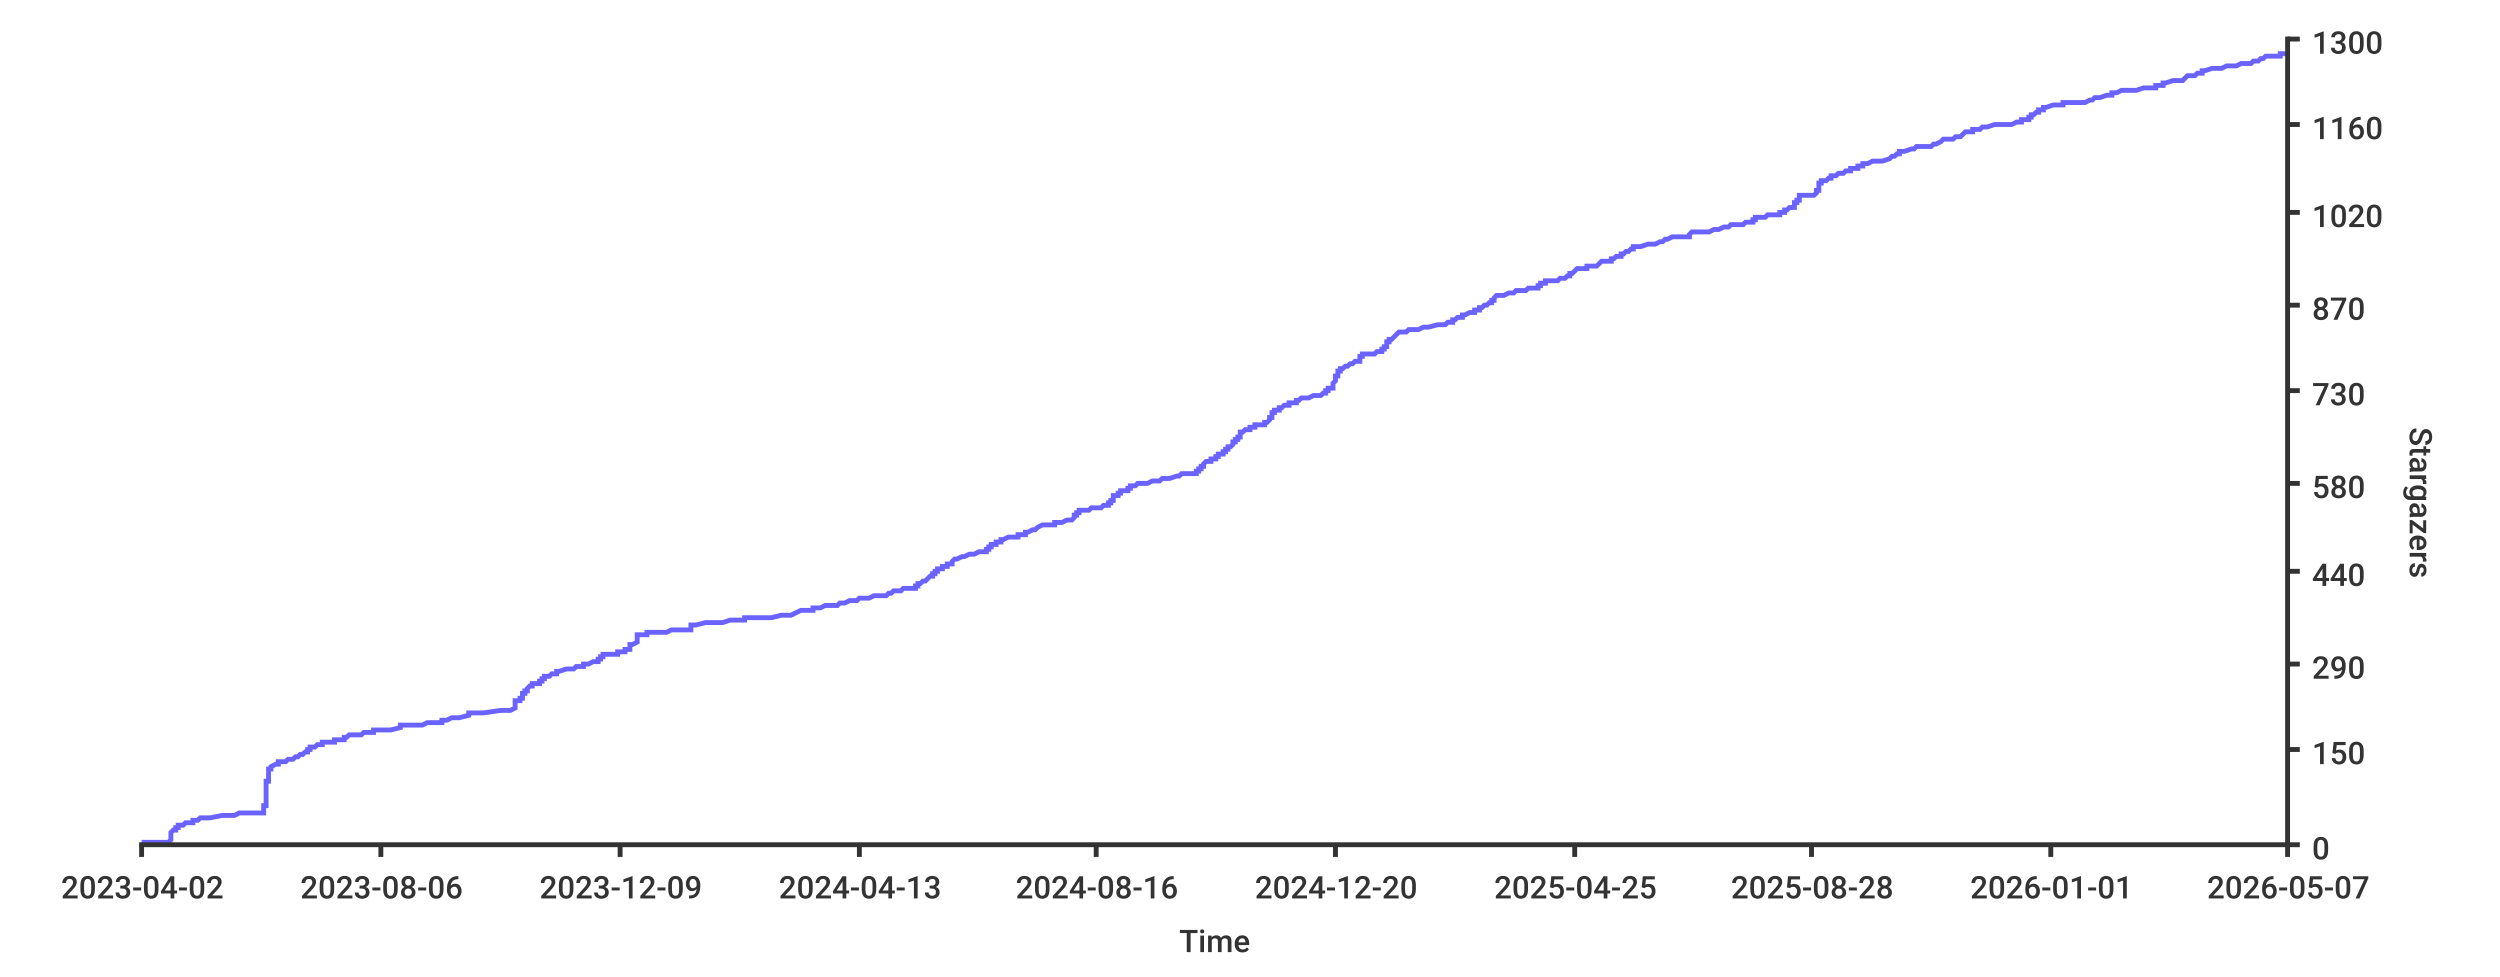
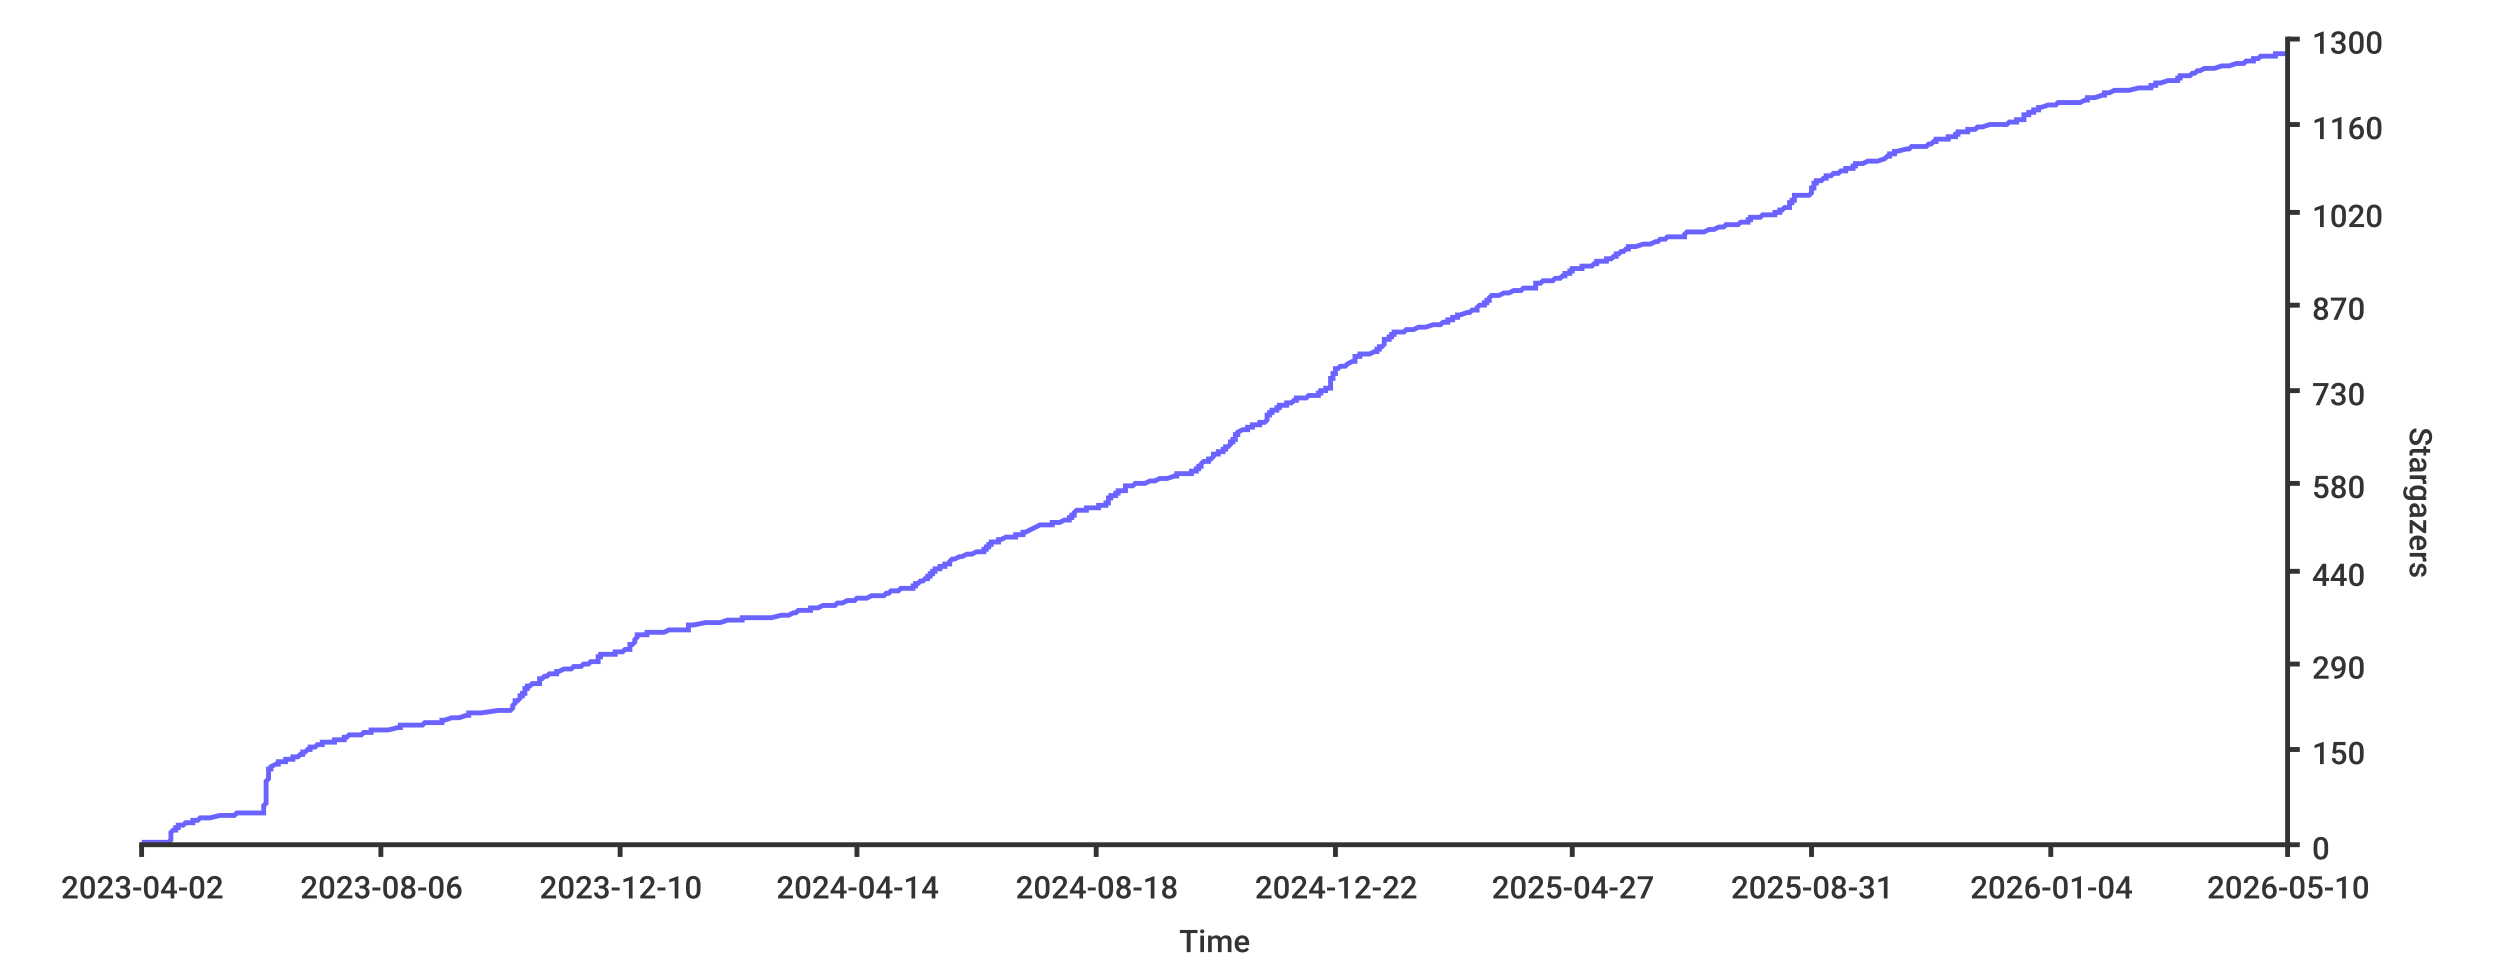
<svg xmlns="http://www.w3.org/2000/svg" width="1024px" height="400px">
  <style type="text/css">
path { fill: none; stroke: rgb(51,51,51); }
path.series { stroke: #6b63ff; }
rect.background { fill: rgb(255,255,255); stroke: none; }

text {
	stroke-width: 0;
	stroke: none;
	fill: rgba(51,51,51,1.0);
	font-size: 12.8px;
	font-family: 'Roboto Medium', sans-serif;
}
</style>
-   <rect class="background" rx="8" x="0" y="0" width="1024px" height="400px" />
-   <path d="M 58 345 L 60 345 L 69 345 L 70 344 L 70 344 L 70 344 L 70 344 L 70 343 L 70 343 L 70 343 L 70 343 L 70 342 L 70 342 L 70 342 L 70 342 L 70 341 L 70 341 L 70 341 L 70 341 L 71 340 L 71 340 L 71 340 L 72 340 L 72 339 L 72 339 L 72 339 L 73 339 L 73 338 L 74 338 L 74 338 L 75 338 L 76 337 L 79 337 L 79 337 L 79 337 L 79 336 L 79 336 L 80 336 L 81 336 L 82 335 L 83 335 L 85 335 L 86 335 L 91 334 L 92 334 L 94 334 L 96 334 L 98 333 L 107 333 L 107 333 L 108 333 L 108 332 L 108 332 L 108 332 L 108 332 L 108 331 L 108 331 L 108 331 L 108 331 L 108 330 L 108 330 L 108 330 L 109 330 L 109 329 L 109 329 L 109 329 L 109 328 L 109 328 L 109 328 L 109 328 L 109 327 L 109 327 L 109 327 L 109 327 L 109 326 L 109 326 L 109 326 L 109 326 L 109 325 L 109 325 L 109 325 L 109 325 L 109 324 L 109 324 L 109 324 L 109 324 L 109 323 L 109 323 L 109 323 L 109 323 L 109 322 L 109 322 L 109 322 L 109 322 L 109 321 L 109 321 L 109 321 L 109 321 L 109 320 L 110 320 L 110 320 L 110 320 L 110 319 L 110 319 L 110 319 L 110 319 L 110 318 L 110 318 L 110 318 L 110 318 L 110 317 L 110 317 L 110 317 L 110 317 L 110 316 L 110 316 L 110 316 L 110 316 L 110 315 L 110 315 L 110 315 L 111 315 L 111 314 L 111 314 L 111 314 L 111 314 L 113 313 L 114 313 L 114 313 L 114 313 L 114 312 L 116 312 L 117 312 L 118 311 L 119 311 L 119 311 L 120 311 L 121 310 L 121 310 L 122 310 L 122 310 L 123 309 L 124 309 L 124 309 L 124 309 L 125 308 L 125 308 L 125 308 L 126 308 L 126 307 L 126 307 L 127 307 L 127 307 L 127 306 L 127 306 L 128 306 L 129 306 L 130 305 L 131 305 L 131 305 L 132 305 L 132 304 L 132 304 L 133 304 L 137 304 L 137 303 L 138 303 L 141 303 L 141 303 L 141 302 L 141 302 L 142 302 L 142 302 L 143 301 L 144 301 L 144 301 L 148 301 L 149 300 L 150 300 L 152 300 L 153 300 L 153 299 L 153 299 L 156 299 L 160 299 L 164 298 L 164 298 L 164 298 L 164 298 L 164 297 L 170 297 L 173 297 L 173 297 L 175 296 L 176 296 L 181 296 L 181 295 L 182 295 L 182 295 L 183 295 L 185 294 L 186 294 L 187 294 L 188 294 L 192 293 L 192 293 L 192 293 L 192 293 L 192 292 L 193 292 L 194 292 L 198 292 L 205 291 L 208 291 L 209 291 L 209 291 L 211 290 L 211 290 L 211 290 L 211 290 L 211 289 L 211 289 L 211 289 L 211 289 L 211 288 L 211 288 L 211 288 L 211 288 L 211 287 L 211 287 L 212 287 L 213 287 L 213 286 L 213 286 L 213 286 L 214 286 L 214 285 L 214 285 L 214 285 L 214 285 L 214 284 L 214 284 L 215 284 L 215 284 L 215 283 L 215 283 L 215 283 L 216 283 L 216 282 L 216 282 L 216 282 L 216 282 L 217 281 L 217 281 L 217 281 L 218 281 L 218 280 L 219 280 L 220 280 L 221 280 L 221 279 L 221 279 L 222 279 L 222 278 L 222 278 L 222 278 L 223 278 L 223 277 L 224 277 L 224 277 L 225 277 L 226 276 L 227 276 L 227 276 L 228 276 L 228 275 L 229 275 L 229 275 L 229 275 L 232 274 L 232 274 L 233 274 L 235 274 L 236 273 L 238 273 L 239 273 L 239 273 L 239 272 L 240 272 L 240 272 L 241 272 L 243 271 L 244 271 L 244 271 L 245 271 L 245 270 L 245 270 L 245 270 L 246 270 L 246 269 L 246 269 L 247 269 L 247 269 L 247 268 L 247 268 L 250 268 L 253 268 L 253 267 L 253 267 L 255 267 L 256 267 L 256 266 L 257 266 L 257 266 L 258 266 L 258 265 L 258 265 L 258 265 L 258 265 L 258 264 L 259 264 L 259 264 L 259 264 L 261 263 L 261 263 L 261 263 L 261 262 L 261 262 L 261 262 L 261 262 L 261 261 L 261 261 L 261 261 L 261 261 L 261 260 L 261 260 L 264 260 L 265 260 L 265 259 L 266 259 L 272 259 L 273 259 L 275 258 L 276 258 L 281 258 L 283 258 L 283 257 L 283 257 L 283 257 L 283 257 L 283 256 L 283 256 L 284 256 L 285 256 L 289 255 L 291 255 L 292 255 L 296 255 L 299 254 L 301 254 L 302 254 L 305 254 L 305 253 L 311 253 L 316 253 L 316 253 L 320 252 L 321 252 L 324 252 L 324 252 L 326 251 L 326 251 L 326 251 L 326 251 L 328 250 L 329 250 L 331 250 L 333 250 L 333 249 L 334 249 L 334 249 L 336 249 L 338 248 L 338 248 L 341 248 L 343 248 L 344 247 L 345 247 L 345 247 L 346 247 L 348 246 L 349 246 L 351 246 L 352 245 L 352 245 L 355 245 L 356 245 L 358 244 L 360 244 L 360 244 L 363 244 L 364 243 L 364 243 L 365 243 L 365 243 L 366 242 L 366 242 L 368 242 L 369 242 L 370 241 L 370 241 L 370 241 L 375 241 L 375 240 L 375 240 L 376 240 L 376 240 L 376 239 L 376 239 L 377 239 L 377 239 L 378 238 L 378 238 L 379 238 L 379 238 L 380 237 L 380 237 L 380 237 L 380 237 L 381 236 L 381 236 L 381 236 L 382 236 L 382 235 L 382 235 L 382 235 L 383 235 L 383 234 L 383 234 L 384 234 L 384 234 L 384 233 L 385 233 L 386 233 L 386 233 L 386 232 L 387 232 L 388 232 L 388 232 L 388 231 L 390 231 L 390 231 L 390 231 L 390 230 L 390 230 L 390 230 L 391 229 L 391 229 L 391 229 L 392 229 L 394 228 L 394 228 L 395 228 L 395 228 L 397 227 L 398 227 L 398 227 L 399 227 L 401 226 L 402 226 L 404 226 L 404 226 L 404 225 L 404 225 L 404 225 L 405 225 L 405 224 L 405 224 L 406 224 L 406 224 L 406 223 L 406 223 L 407 223 L 408 223 L 408 222 L 408 222 L 408 222 L 410 222 L 410 221 L 410 221 L 411 221 L 411 221 L 413 220 L 417 220 L 417 220 L 417 220 L 417 219 L 418 219 L 420 219 L 420 219 L 420 218 L 420 218 L 420 218 L 421 218 L 423 217 L 424 217 L 424 217 L 424 217 L 425 216 L 425 216 L 425 216 L 425 216 L 427 215 L 429 215 L 429 215 L 432 215 L 432 214 L 432 214 L 434 214 L 435 214 L 437 213 L 438 213 L 439 213 L 440 212 L 440 212 L 440 212 L 440 212 L 440 211 L 440 211 L 441 211 L 441 211 L 441 210 L 442 210 L 442 210 L 442 210 L 442 209 L 443 209 L 443 209 L 446 209 L 447 208 L 450 208 L 451 208 L 451 208 L 452 207 L 452 207 L 454 207 L 454 207 L 454 206 L 455 206 L 455 206 L 455 206 L 455 205 L 455 205 L 456 205 L 456 205 L 456 204 L 456 204 L 456 204 L 456 204 L 456 203 L 457 203 L 457 203 L 458 203 L 458 202 L 459 202 L 459 202 L 459 202 L 459 201 L 460 201 L 462 201 L 462 201 L 462 200 L 462 200 L 462 200 L 463 200 L 463 199 L 463 199 L 464 199 L 465 199 L 466 198 L 468 198 L 469 198 L 470 198 L 472 197 L 474 197 L 475 197 L 476 196 L 479 196 L 479 196 L 479 196 L 482 195 L 483 195 L 483 195 L 483 195 L 484 194 L 489 194 L 489 194 L 490 194 L 490 193 L 490 193 L 491 193 L 491 193 L 491 192 L 492 192 L 492 192 L 492 192 L 492 191 L 493 191 L 493 191 L 493 191 L 493 190 L 493 190 L 493 190 L 493 190 L 494 189 L 495 189 L 496 189 L 496 189 L 496 188 L 497 188 L 497 188 L 498 188 L 498 187 L 498 187 L 498 187 L 499 187 L 499 186 L 500 186 L 500 186 L 501 186 L 501 185 L 501 185 L 502 185 L 502 185 L 502 184 L 502 184 L 502 184 L 503 184 L 503 183 L 503 183 L 504 183 L 504 183 L 505 182 L 505 182 L 505 182 L 505 182 L 505 181 L 506 181 L 506 181 L 506 181 L 506 180 L 507 180 L 507 180 L 507 179 L 507 179 L 508 179 L 508 179 L 508 178 L 508 178 L 508 178 L 508 178 L 508 177 L 508 177 L 509 177 L 509 177 L 510 176 L 511 176 L 512 176 L 512 176 L 512 175 L 512 175 L 513 175 L 514 175 L 514 174 L 515 174 L 516 174 L 518 174 L 518 173 L 519 173 L 519 173 L 519 173 L 520 172 L 520 172 L 520 172 L 520 172 L 520 171 L 520 171 L 521 171 L 521 171 L 521 170 L 521 170 L 521 170 L 521 170 L 521 169 L 522 169 L 522 169 L 522 169 L 522 168 L 523 168 L 524 168 L 524 168 L 524 167 L 524 167 L 525 167 L 525 167 L 526 166 L 528 166 L 528 166 L 528 166 L 528 165 L 528 165 L 530 165 L 531 165 L 531 164 L 532 164 L 532 164 L 533 163 L 533 163 L 533 163 L 536 163 L 538 162 L 540 162 L 541 162 L 541 162 L 542 161 L 543 161 L 543 161 L 543 161 L 543 160 L 543 160 L 544 160 L 544 160 L 544 159 L 545 159 L 546 159 L 546 159 L 546 158 L 546 158 L 546 158 L 546 158 L 546 157 L 546 157 L 546 157 L 546 157 L 547 156 L 547 156 L 547 156 L 547 156 L 547 155 L 547 155 L 547 155 L 547 155 L 547 154 L 547 154 L 547 154 L 548 154 L 548 153 L 548 153 L 548 153 L 548 153 L 548 152 L 549 152 L 549 152 L 549 152 L 549 151 L 549 151 L 549 151 L 550 151 L 551 150 L 552 150 L 552 150 L 552 150 L 553 149 L 553 149 L 553 149 L 554 149 L 555 148 L 556 148 L 557 148 L 557 148 L 557 147 L 557 147 L 557 147 L 557 146 L 557 146 L 558 146 L 558 146 L 558 145 L 561 145 L 562 145 L 563 145 L 564 144 L 565 144 L 566 144 L 566 144 L 566 143 L 566 143 L 566 143 L 567 143 L 567 142 L 567 142 L 568 142 L 568 142 L 568 141 L 568 141 L 568 141 L 568 141 L 568 140 L 569 140 L 569 140 L 569 140 L 569 139 L 569 139 L 570 139 L 570 139 L 571 138 L 571 138 L 571 138 L 571 138 L 572 137 L 572 137 L 572 137 L 572 137 L 573 136 L 573 136 L 574 136 L 576 136 L 577 135 L 579 135 L 580 135 L 581 135 L 583 134 L 583 134 L 584 134 L 585 134 L 589 133 L 589 133 L 590 133 L 592 133 L 593 132 L 593 132 L 593 132 L 595 132 L 595 131 L 596 131 L 596 131 L 597 130 L 598 130 L 599 130 L 599 130 L 599 129 L 599 129 L 599 129 L 600 129 L 602 128 L 603 128 L 603 128 L 604 128 L 604 127 L 605 127 L 606 127 L 606 127 L 606 126 L 607 126 L 607 126 L 607 126 L 608 125 L 608 125 L 609 125 L 609 125 L 610 124 L 610 124 L 610 124 L 611 124 L 611 123 L 611 123 L 612 123 L 612 123 L 612 122 L 612 122 L 612 122 L 612 122 L 613 121 L 614 121 L 615 121 L 616 121 L 618 120 L 618 120 L 619 120 L 620 120 L 621 119 L 623 119 L 624 119 L 625 119 L 626 118 L 626 118 L 629 118 L 630 118 L 630 117 L 630 117 L 631 117 L 631 117 L 631 116 L 632 116 L 632 116 L 633 116 L 633 115 L 634 115 L 634 115 L 638 115 L 639 114 L 639 114 L 641 114 L 642 113 L 642 113 L 642 113 L 643 113 L 643 112 L 643 112 L 644 112 L 644 112 L 645 111 L 645 111 L 645 111 L 645 111 L 646 110 L 646 110 L 647 110 L 650 110 L 650 109 L 653 109 L 654 109 L 654 109 L 655 108 L 655 108 L 655 108 L 655 108 L 656 107 L 658 107 L 659 107 L 660 107 L 660 106 L 660 106 L 660 106 L 661 106 L 662 105 L 664 105 L 664 105 L 664 105 L 664 104 L 665 104 L 665 104 L 665 104 L 666 103 L 666 103 L 666 103 L 667 103 L 668 102 L 669 102 L 669 102 L 669 102 L 669 101 L 669 101 L 670 101 L 672 101 L 675 100 L 675 100 L 678 100 L 678 100 L 680 99 L 680 99 L 681 99 L 681 99 L 682 98 L 682 98 L 683 98 L 685 97 L 686 97 L 688 97 L 692 97 L 692 96 L 692 96 L 692 96 L 692 96 L 693 95 L 694 95 L 694 95 L 700 95 L 702 94 L 702 94 L 703 94 L 704 94 L 706 93 L 708 93 L 708 93 L 708 93 L 709 92 L 710 92 L 714 92 L 714 92 L 715 91 L 716 91 L 718 91 L 718 91 L 718 90 L 719 90 L 719 90 L 719 90 L 719 89 L 721 89 L 723 89 L 723 89 L 724 88 L 725 88 L 728 88 L 729 88 L 729 87 L 731 87 L 731 87 L 731 87 L 731 86 L 731 86 L 732 86 L 732 86 L 733 85 L 734 85 L 734 85 L 735 85 L 735 84 L 735 84 L 735 84 L 735 84 L 735 83 L 735 83 L 736 83 L 736 83 L 736 82 L 736 82 L 736 82 L 737 82 L 737 81 L 737 81 L 737 81 L 737 80 L 738 80 L 742 80 L 743 80 L 744 79 L 744 79 L 744 79 L 744 79 L 744 78 L 744 78 L 745 78 L 745 78 L 745 77 L 745 77 L 745 77 L 745 77 L 745 76 L 745 76 L 745 76 L 745 76 L 745 75 L 745 75 L 746 75 L 746 75 L 746 74 L 747 74 L 747 74 L 748 74 L 749 73 L 750 73 L 750 73 L 750 73 L 750 72 L 752 72 L 752 72 L 752 72 L 753 71 L 754 71 L 755 71 L 755 71 L 756 70 L 756 70 L 756 70 L 758 70 L 758 69 L 759 69 L 760 69 L 761 69 L 761 68 L 761 68 L 762 68 L 763 68 L 763 67 L 764 67 L 764 67 L 765 67 L 767 66 L 770 66 L 770 66 L 771 66 L 774 65 L 774 65 L 774 65 L 775 64 L 775 64 L 775 64 L 776 64 L 777 63 L 778 63 L 778 63 L 778 63 L 778 62 L 779 62 L 779 62 L 780 62 L 783 61 L 783 61 L 784 61 L 784 61 L 785 60 L 786 60 L 791 60 L 791 60 L 792 59 L 792 59 L 792 59 L 793 59 L 795 58 L 795 58 L 795 58 L 795 58 L 796 57 L 796 57 L 798 57 L 800 57 L 801 56 L 803 56 L 803 56 L 803 56 L 804 55 L 804 55 L 804 55 L 804 55 L 805 54 L 806 54 L 806 54 L 808 54 L 808 53 L 808 53 L 809 53 L 811 53 L 812 52 L 813 52 L 813 52 L 814 52 L 817 51 L 820 51 L 823 51 L 824 51 L 826 50 L 827 50 L 827 50 L 828 50 L 828 49 L 830 49 L 830 49 L 831 49 L 831 48 L 831 48 L 832 48 L 832 47 L 833 47 L 833 47 L 833 47 L 834 46 L 834 46 L 835 46 L 835 46 L 835 45 L 836 45 L 836 45 L 837 45 L 837 44 L 837 44 L 838 44 L 838 44 L 841 43 L 842 43 L 842 43 L 845 43 L 845 42 L 847 42 L 853 42 L 854 42 L 856 41 L 857 41 L 857 41 L 857 41 L 858 40 L 859 40 L 860 40 L 860 40 L 863 39 L 864 39 L 864 39 L 865 39 L 865 38 L 865 38 L 866 38 L 867 38 L 869 37 L 869 37 L 869 37 L 875 37 L 878 36 L 878 36 L 881 36 L 883 36 L 883 35 L 884 35 L 885 35 L 886 35 L 886 34 L 886 34 L 887 34 L 887 34 L 890 33 L 893 33 L 893 33 L 894 33 L 895 32 L 895 32 L 895 32 L 896 31 L 896 31 L 898 31 L 899 31 L 900 30 L 901 30 L 902 30 L 902 30 L 902 29 L 903 29 L 903 29 L 903 29 L 906 28 L 907 28 L 909 28 L 910 28 L 912 27 L 912 27 L 914 27 L 916 27 L 918 26 L 920 26 L 921 26 L 922 26 L 923 25 L 924 25 L 924 25 L 925 25 L 926 24 L 926 24 L 926 24 L 927 24 L 928 23 L 933 23 L 934 23 L 934 23 L 934 22 L 937 22" stroke-width="2" class="series" />
+   <rect y="0" width="1024px" height="400px" class="background" rx="8" x="0" />
+   <path d="M 58 345 L 60 345 L 69 345 L 70 344 L 70 344 L 70 344 L 70 344 L 70 343 L 70 343 L 70 343 L 70 343 L 70 342 L 70 342 L 70 342 L 70 342 L 70 341 L 70 341 L 70 341 L 70 341 L 71 340 L 71 340 L 71 340 L 72 340 L 72 339 L 72 339 L 72 339 L 73 339 L 73 338 L 74 338 L 74 338 L 75 338 L 76 337 L 79 337 L 79 337 L 79 337 L 79 336 L 79 336 L 80 336 L 81 336 L 82 335 L 83 335 L 85 335 L 86 335 L 90 334 L 92 334 L 94 334 L 96 334 L 97 333 L 107 333 L 107 333 L 108 333 L 108 332 L 108 332 L 108 332 L 108 332 L 108 331 L 108 331 L 108 331 L 108 331 L 108 330 L 108 330 L 108 330 L 108 330 L 109 329 L 109 329 L 109 329 L 109 328 L 109 328 L 109 328 L 109 328 L 109 327 L 109 327 L 109 327 L 109 327 L 109 326 L 109 326 L 109 326 L 109 326 L 109 325 L 109 325 L 109 325 L 109 325 L 109 324 L 109 324 L 109 324 L 109 324 L 109 323 L 109 323 L 109 323 L 109 323 L 109 322 L 109 322 L 109 322 L 109 322 L 109 321 L 109 321 L 109 321 L 109 321 L 109 320 L 109 320 L 109 320 L 109 320 L 110 319 L 110 319 L 110 319 L 110 319 L 110 318 L 110 318 L 110 318 L 110 318 L 110 317 L 110 317 L 110 317 L 110 317 L 110 316 L 110 316 L 110 316 L 110 316 L 110 315 L 110 315 L 110 315 L 111 315 L 111 314 L 111 314 L 111 314 L 111 314 L 113 313 L 113 313 L 113 313 L 114 313 L 114 312 L 116 312 L 117 312 L 117 311 L 119 311 L 119 311 L 120 311 L 120 310 L 121 310 L 122 310 L 122 310 L 123 309 L 123 309 L 124 309 L 124 309 L 124 308 L 124 308 L 125 308 L 125 308 L 126 307 L 126 307 L 126 307 L 127 307 L 127 306 L 127 306 L 128 306 L 129 306 L 130 305 L 131 305 L 131 305 L 132 305 L 132 304 L 132 304 L 133 304 L 137 304 L 137 303 L 137 303 L 141 303 L 141 303 L 141 302 L 141 302 L 141 302 L 142 302 L 143 301 L 144 301 L 144 301 L 148 301 L 149 300 L 150 300 L 151 300 L 152 300 L 152 299 L 153 299 L 156 299 L 159 299 L 163 298 L 164 298 L 164 298 L 164 298 L 164 297 L 170 297 L 172 297 L 173 297 L 174 296 L 175 296 L 181 296 L 181 295 L 181 295 L 182 295 L 182 295 L 185 294 L 186 294 L 187 294 L 188 294 L 191 293 L 191 293 L 192 293 L 192 293 L 192 292 L 192 292 L 194 292 L 197 292 L 204 291 L 207 291 L 209 291 L 209 291 L 210 290 L 210 290 L 210 290 L 210 290 L 210 289 L 210 289 L 210 289 L 210 289 L 211 288 L 211 288 L 211 288 L 211 288 L 211 287 L 211 287 L 211 287 L 212 287 L 213 286 L 213 286 L 213 286 L 213 286 L 213 285 L 214 285 L 214 285 L 214 285 L 214 284 L 214 284 L 214 284 L 215 284 L 215 283 L 215 283 L 215 283 L 215 283 L 215 282 L 216 282 L 216 282 L 216 282 L 216 281 L 217 281 L 217 281 L 217 281 L 218 280 L 218 280 L 219 280 L 221 280 L 221 279 L 221 279 L 221 279 L 221 278 L 221 278 L 221 278 L 222 278 L 223 277 L 224 277 L 224 277 L 224 277 L 225 276 L 226 276 L 226 276 L 228 276 L 228 275 L 228 275 L 229 275 L 229 275 L 231 274 L 232 274 L 232 274 L 234 274 L 235 273 L 237 273 L 238 273 L 238 273 L 239 272 L 239 272 L 239 272 L 241 272 L 242 271 L 243 271 L 243 271 L 245 271 L 245 270 L 245 270 L 245 270 L 245 270 L 245 269 L 245 269 L 246 269 L 246 269 L 246 268 L 247 268 L 249 268 L 252 268 L 252 267 L 252 267 L 254 267 L 255 267 L 256 266 L 256 266 L 257 266 L 258 266 L 258 265 L 258 265 L 258 265 L 258 265 L 258 264 L 258 264 L 258 264 L 259 264 L 260 263 L 260 263 L 260 263 L 260 262 L 260 262 L 260 262 L 260 262 L 261 261 L 261 261 L 261 261 L 261 261 L 261 260 L 261 260 L 263 260 L 265 260 L 265 259 L 265 259 L 271 259 L 272 259 L 274 258 L 276 258 L 281 258 L 282 258 L 282 257 L 282 257 L 282 257 L 282 257 L 282 256 L 282 256 L 283 256 L 284 256 L 289 255 L 290 255 L 292 255 L 295 255 L 298 254 L 300 254 L 302 254 L 304 254 L 304 253 L 310 253 L 316 253 L 316 253 L 320 252 L 320 252 L 323 252 L 323 252 L 325 251 L 325 251 L 326 251 L 326 251 L 327 250 L 328 250 L 330 250 L 332 250 L 332 249 L 333 249 L 333 249 L 335 249 L 337 248 L 338 248 L 340 248 L 342 248 L 343 247 L 344 247 L 344 247 L 345 247 L 347 246 L 348 246 L 350 246 L 351 245 L 351 245 L 354 245 L 355 245 L 357 244 L 359 244 L 359 244 L 362 244 L 363 243 L 363 243 L 364 243 L 364 243 L 365 242 L 365 242 L 367 242 L 368 242 L 369 241 L 369 241 L 369 241 L 374 241 L 374 240 L 374 240 L 375 240 L 375 240 L 375 239 L 375 239 L 376 239 L 376 239 L 377 238 L 377 238 L 378 238 L 378 238 L 379 237 L 379 237 L 379 237 L 380 237 L 380 236 L 380 236 L 380 236 L 381 236 L 381 235 L 381 235 L 381 235 L 382 235 L 382 234 L 382 234 L 383 234 L 383 234 L 383 233 L 384 233 L 385 233 L 385 233 L 385 232 L 386 232 L 387 232 L 387 232 L 387 231 L 389 231 L 389 231 L 389 231 L 389 230 L 389 230 L 389 230 L 390 229 L 390 229 L 390 229 L 391 229 L 393 228 L 393 228 L 394 228 L 394 228 L 396 227 L 397 227 L 397 227 L 398 227 L 400 226 L 401 226 L 403 226 L 403 226 L 403 225 L 403 225 L 403 225 L 404 225 L 404 224 L 404 224 L 405 224 L 405 224 L 405 223 L 405 223 L 406 223 L 406 223 L 406 222 L 407 222 L 407 222 L 409 222 L 409 221 L 409 221 L 410 221 L 410 221 L 412 220 L 416 220 L 416 220 L 416 220 L 416 219 L 417 219 L 419 219 L 419 219 L 419 218 L 419 218 L 419 218 L 420 218 L 422 217 L 422 217 L 422 217 L 422 217 L 424 216 L 424 216 L 424 216 L 424 216 L 426 215 L 428 215 L 428 215 L 431 215 L 431 214 L 431 214 L 433 214 L 434 214 L 436 213 L 437 213 L 438 213 L 438 212 L 438 212 L 439 212 L 439 212 L 439 211 L 439 211 L 440 211 L 440 211 L 440 210 L 440 210 L 440 210 L 440 210 L 441 209 L 442 209 L 442 209 L 445 209 L 445 208 L 448 208 L 450 208 L 450 208 L 450 207 L 451 207 L 453 207 L 453 207 L 453 206 L 454 206 L 454 206 L 454 206 L 454 205 L 454 205 L 454 205 L 454 205 L 454 204 L 454 204 L 455 204 L 455 204 L 455 203 L 456 203 L 456 203 L 457 203 L 457 202 L 458 202 L 458 202 L 458 202 L 458 201 L 459 201 L 461 201 L 461 201 L 461 200 L 461 200 L 461 200 L 461 200 L 461 199 L 462 199 L 462 199 L 464 199 L 465 198 L 467 198 L 468 198 L 469 198 L 471 197 L 473 197 L 473 197 L 475 196 L 477 196 L 477 196 L 478 196 L 481 195 L 481 195 L 482 195 L 482 195 L 482 194 L 488 194 L 488 194 L 488 194 L 488 193 L 489 193 L 489 193 L 490 193 L 490 192 L 490 192 L 491 192 L 491 192 L 491 191 L 492 191 L 492 191 L 492 191 L 492 190 L 492 190 L 492 190 L 492 190 L 493 189 L 494 189 L 495 189 L 495 189 L 495 188 L 495 188 L 496 188 L 496 188 L 497 187 L 497 187 L 497 187 L 497 187 L 497 186 L 498 186 L 499 186 L 499 186 L 499 185 L 500 185 L 501 185 L 501 185 L 501 184 L 501 184 L 501 184 L 502 184 L 502 183 L 502 183 L 503 183 L 503 183 L 504 182 L 504 182 L 504 182 L 504 182 L 504 181 L 504 181 L 505 181 L 505 181 L 505 180 L 506 180 L 506 180 L 506 179 L 506 179 L 506 179 L 506 179 L 506 178 L 506 178 L 507 178 L 507 178 L 507 177 L 507 177 L 507 177 L 507 177 L 509 176 L 509 176 L 511 176 L 511 176 L 511 175 L 511 175 L 512 175 L 513 175 L 513 174 L 513 174 L 515 174 L 516 174 L 516 173 L 517 173 L 518 173 L 518 173 L 519 172 L 519 172 L 519 172 L 519 172 L 519 171 L 519 171 L 519 171 L 519 171 L 519 170 L 520 170 L 520 170 L 520 170 L 520 169 L 520 169 L 520 169 L 521 169 L 521 168 L 521 168 L 522 168 L 523 168 L 523 167 L 523 167 L 524 167 L 524 167 L 524 166 L 526 166 L 527 166 L 527 166 L 527 165 L 527 165 L 528 165 L 529 165 L 530 164 L 531 164 L 531 164 L 531 163 L 531 163 L 532 163 L 535 163 L 536 162 L 538 162 L 539 162 L 540 162 L 540 161 L 541 161 L 541 161 L 541 161 L 541 160 L 542 160 L 542 160 L 543 160 L 543 159 L 544 159 L 545 159 L 545 159 L 545 158 L 545 158 L 545 158 L 545 158 L 545 157 L 545 157 L 545 157 L 545 157 L 545 156 L 545 156 L 545 156 L 545 156 L 545 155 L 545 155 L 545 155 L 546 155 L 546 154 L 546 154 L 546 154 L 546 154 L 546 153 L 546 153 L 547 153 L 547 153 L 547 152 L 547 152 L 547 152 L 547 152 L 547 151 L 547 151 L 547 151 L 548 151 L 549 150 L 550 150 L 551 150 L 551 150 L 552 149 L 552 149 L 552 149 L 552 149 L 554 148 L 554 148 L 555 148 L 555 148 L 555 147 L 555 147 L 555 147 L 555 146 L 555 146 L 557 146 L 557 146 L 557 145 L 559 145 L 560 145 L 561 145 L 563 144 L 564 144 L 564 144 L 564 144 L 564 143 L 565 143 L 565 143 L 565 143 L 565 142 L 566 142 L 566 142 L 566 142 L 567 141 L 567 141 L 567 141 L 567 141 L 567 140 L 567 140 L 567 140 L 567 140 L 567 139 L 568 139 L 569 139 L 569 139 L 569 138 L 569 138 L 570 138 L 570 138 L 570 137 L 571 137 L 571 137 L 571 137 L 571 136 L 572 136 L 572 136 L 575 136 L 576 135 L 578 135 L 578 135 L 579 135 L 581 134 L 581 134 L 582 134 L 584 134 L 587 133 L 588 133 L 589 133 L 590 133 L 591 132 L 592 132 L 592 132 L 593 132 L 593 131 L 594 131 L 595 131 L 595 130 L 596 130 L 597 130 L 597 130 L 597 129 L 598 129 L 598 129 L 598 129 L 601 128 L 601 128 L 602 128 L 602 128 L 603 127 L 603 127 L 604 127 L 605 127 L 605 126 L 605 126 L 605 126 L 605 126 L 606 125 L 606 125 L 607 125 L 608 125 L 608 124 L 608 124 L 609 124 L 609 124 L 609 123 L 609 123 L 610 123 L 610 123 L 610 122 L 610 122 L 610 122 L 610 122 L 611 121 L 612 121 L 613 121 L 614 121 L 616 120 L 616 120 L 617 120 L 618 120 L 620 119 L 621 119 L 623 119 L 623 119 L 624 118 L 625 118 L 627 118 L 629 118 L 629 117 L 629 117 L 629 117 L 629 117 L 629 116 L 630 116 L 630 116 L 631 116 L 632 115 L 632 115 L 632 115 L 636 115 L 637 114 L 638 114 L 639 114 L 640 113 L 641 113 L 641 113 L 641 113 L 641 112 L 641 112 L 642 112 L 643 112 L 643 111 L 643 111 L 644 111 L 644 111 L 644 110 L 644 110 L 646 110 L 648 110 L 648 109 L 651 109 L 652 109 L 652 109 L 653 108 L 654 108 L 654 108 L 654 108 L 654 107 L 656 107 L 657 107 L 658 107 L 658 106 L 658 106 L 658 106 L 660 106 L 661 105 L 662 105 L 662 105 L 662 105 L 662 104 L 663 104 L 663 104 L 663 104 L 664 103 L 664 103 L 664 103 L 665 103 L 666 102 L 667 102 L 667 102 L 667 102 L 667 101 L 667 101 L 668 101 L 670 101 L 673 100 L 673 100 L 676 100 L 676 100 L 678 99 L 678 99 L 679 99 L 679 99 L 680 98 L 681 98 L 682 98 L 683 97 L 684 97 L 686 97 L 690 97 L 690 96 L 690 96 L 690 96 L 690 96 L 691 95 L 692 95 L 692 95 L 698 95 L 700 94 L 700 94 L 701 94 L 702 94 L 704 93 L 706 93 L 706 93 L 706 93 L 707 92 L 708 92 L 712 92 L 712 92 L 713 91 L 714 91 L 716 91 L 716 91 L 716 90 L 716 90 L 717 90 L 717 90 L 717 89 L 719 89 L 720 89 L 721 89 L 722 88 L 723 88 L 726 88 L 727 88 L 727 87 L 729 87 L 729 87 L 729 87 L 729 86 L 729 86 L 730 86 L 730 86 L 731 85 L 732 85 L 732 85 L 733 85 L 733 84 L 733 84 L 733 84 L 733 84 L 733 83 L 733 83 L 734 83 L 734 83 L 734 82 L 734 82 L 734 82 L 735 82 L 735 81 L 735 81 L 735 81 L 735 80 L 736 80 L 740 80 L 741 80 L 742 79 L 742 79 L 742 79 L 742 79 L 742 78 L 742 78 L 742 78 L 742 78 L 742 77 L 743 77 L 743 77 L 743 77 L 743 76 L 743 76 L 743 76 L 743 76 L 743 75 L 743 75 L 744 75 L 744 75 L 744 74 L 745 74 L 745 74 L 746 74 L 747 73 L 747 73 L 748 73 L 748 73 L 748 72 L 750 72 L 750 72 L 750 72 L 751 71 L 752 71 L 753 71 L 753 71 L 754 70 L 754 70 L 754 70 L 756 70 L 756 69 L 757 69 L 758 69 L 759 69 L 759 68 L 759 68 L 760 68 L 760 68 L 760 67 L 761 67 L 762 67 L 763 67 L 765 66 L 768 66 L 768 66 L 769 66 L 772 65 L 772 65 L 772 65 L 773 64 L 773 64 L 773 64 L 774 64 L 774 63 L 775 63 L 776 63 L 776 63 L 776 62 L 777 62 L 777 62 L 777 62 L 781 61 L 781 61 L 781 61 L 782 61 L 783 60 L 784 60 L 788 60 L 789 60 L 790 59 L 790 59 L 790 59 L 791 59 L 792 58 L 793 58 L 793 58 L 793 58 L 793 57 L 793 57 L 796 57 L 798 57 L 798 56 L 800 56 L 801 56 L 801 56 L 801 55 L 801 55 L 802 55 L 802 55 L 802 54 L 804 54 L 804 54 L 806 54 L 806 53 L 806 53 L 806 53 L 809 53 L 810 52 L 811 52 L 811 52 L 812 52 L 815 51 L 817 51 L 821 51 L 822 51 L 823 50 L 825 50 L 825 50 L 826 50 L 826 49 L 828 49 L 828 49 L 829 49 L 829 48 L 829 48 L 829 48 L 829 47 L 830 47 L 830 47 L 831 47 L 831 46 L 832 46 L 832 46 L 833 46 L 833 45 L 834 45 L 834 45 L 835 45 L 835 44 L 835 44 L 835 44 L 836 44 L 839 43 L 839 43 L 840 43 L 842 43 L 843 42 L 845 42 L 851 42 L 852 42 L 854 41 L 854 41 L 855 41 L 855 41 L 855 40 L 857 40 L 858 40 L 858 40 L 861 39 L 861 39 L 862 39 L 862 39 L 862 38 L 863 38 L 863 38 L 864 38 L 866 37 L 866 37 L 867 37 L 872 37 L 876 36 L 876 36 L 878 36 L 881 36 L 881 35 L 882 35 L 883 35 L 883 35 L 883 34 L 884 34 L 885 34 L 885 34 L 888 33 L 890 33 L 891 33 L 892 33 L 892 32 L 893 32 L 893 32 L 893 31 L 893 31 L 895 31 L 897 31 L 898 30 L 898 30 L 899 30 L 899 30 L 900 29 L 900 29 L 900 29 L 901 29 L 903 28 L 905 28 L 906 28 L 907 28 L 910 27 L 910 27 L 912 27 L 913 27 L 916 26 L 918 26 L 919 26 L 919 26 L 920 25 L 922 25 L 922 25 L 923 25 L 923 24 L 923 24 L 923 24 L 925 24 L 926 23 L 930 23 L 931 23 L 932 23 L 932 22 L 935 22 L 937 22" stroke-width="2" class="series" />
  <path stroke-width="2" d="M 937 346 L 937 15" />
  <path stroke-width="2" d="M 937 346 L 942 346" />
  <text x="947" y="352">0</text>
  <path d="M 937 307 L 942 307" stroke-width="2" />
-   <text y="313" x="947">150</text>
-   <path stroke-width="2" d="M 937 272 L 942 272" />
+   <text x="947" y="313">150</text>
+   <path d="M 937 272 L 942 272" stroke-width="2" />
  <text x="947" y="278">290</text>
-   <path d="M 937 234 L 942 234" stroke-width="2" />
+   <path stroke-width="2" d="M 937 234 L 942 234" />
  <text x="947" y="240">440</text>
  <path stroke-width="2" d="M 937 198 L 942 198" />
  <text x="947" y="204">580</text>
  <path stroke-width="2" d="M 937 160 L 942 160" />
  <text x="947" y="166">730</text>
  <path stroke-width="2" d="M 937 125 L 942 125" />
-   <text y="131" x="947">870</text>
+   <text x="947" y="131">870</text>
  <path stroke-width="2" d="M 937 87 L 942 87" />
  <text x="947" y="93">1020</text>
-   <path d="M 937 51 L 942 51" stroke-width="2" />
+   <path stroke-width="2" d="M 937 51 L 942 51" />
  <text x="947" y="57">1160</text>
  <path stroke-width="2" d="M 937 16 L 942 16" />
-   <text y="22" x="947">1300</text>
-   <text transform="rotate(90.00,987,175)" x="987" y="175">Stargazers</text>
+   <text x="947" y="22">1300</text>
+   <text x="987" y="175" transform="rotate(90.00,987,175)">Stargazers</text>
  <path stroke-width="2" d="M 57 346 L 937 346" />
  <path stroke-width="2" d="M 58 346 L 58 351" />
-   <text y="368" x="25">2023-04-02</text>
+   <text x="25" y="368">2023-04-02</text>
  <path stroke-width="2" d="M 156 346 L 156 351" />
  <text x="123" y="368">2023-08-06</text>
  <path stroke-width="2" d="M 254 346 L 254 351" />
-   <text x="221" y="368">2023-12-09</text>
-   <path stroke-width="2" d="M 352 346 L 352 351" />
-   <text y="368" x="319">2024-04-13</text>
+   <text x="221" y="368">2023-12-10</text>
+   <path stroke-width="2" d="M 351 346 L 351 351" />
+   <text x="318" y="368">2024-04-14</text>
  <path stroke-width="2" d="M 449 346 L 449 351" />
-   <text x="416" y="368">2024-08-16</text>
+   <text x="416" y="368">2024-08-18</text>
  <path stroke-width="2" d="M 547 346 L 547 351" />
-   <text x="514" y="368">2024-12-20</text>
-   <path stroke-width="2" d="M 645 346 L 645 351" />
-   <text x="612" y="368">2025-04-25</text>
+   <text x="514" y="368">2024-12-22</text>
+   <path stroke-width="2" d="M 644 346 L 644 351" />
+   <text x="611" y="368">2025-04-27</text>
  <path stroke-width="2" d="M 742 346 L 742 351" />
-   <text x="709" y="368">2025-08-28</text>
+   <text x="709" y="368">2025-08-31</text>
  <path stroke-width="2" d="M 840 346 L 840 351" />
-   <text x="807" y="368">2026-01-01</text>
+   <text x="807" y="368">2026-01-04</text>
  <path stroke-width="2" d="M 937 346 L 937 351" />
-   <text x="904" y="368">2026-05-07</text>
+   <text x="904" y="368">2026-05-10</text>
  <text x="483" y="390">Time</text>
</svg>
